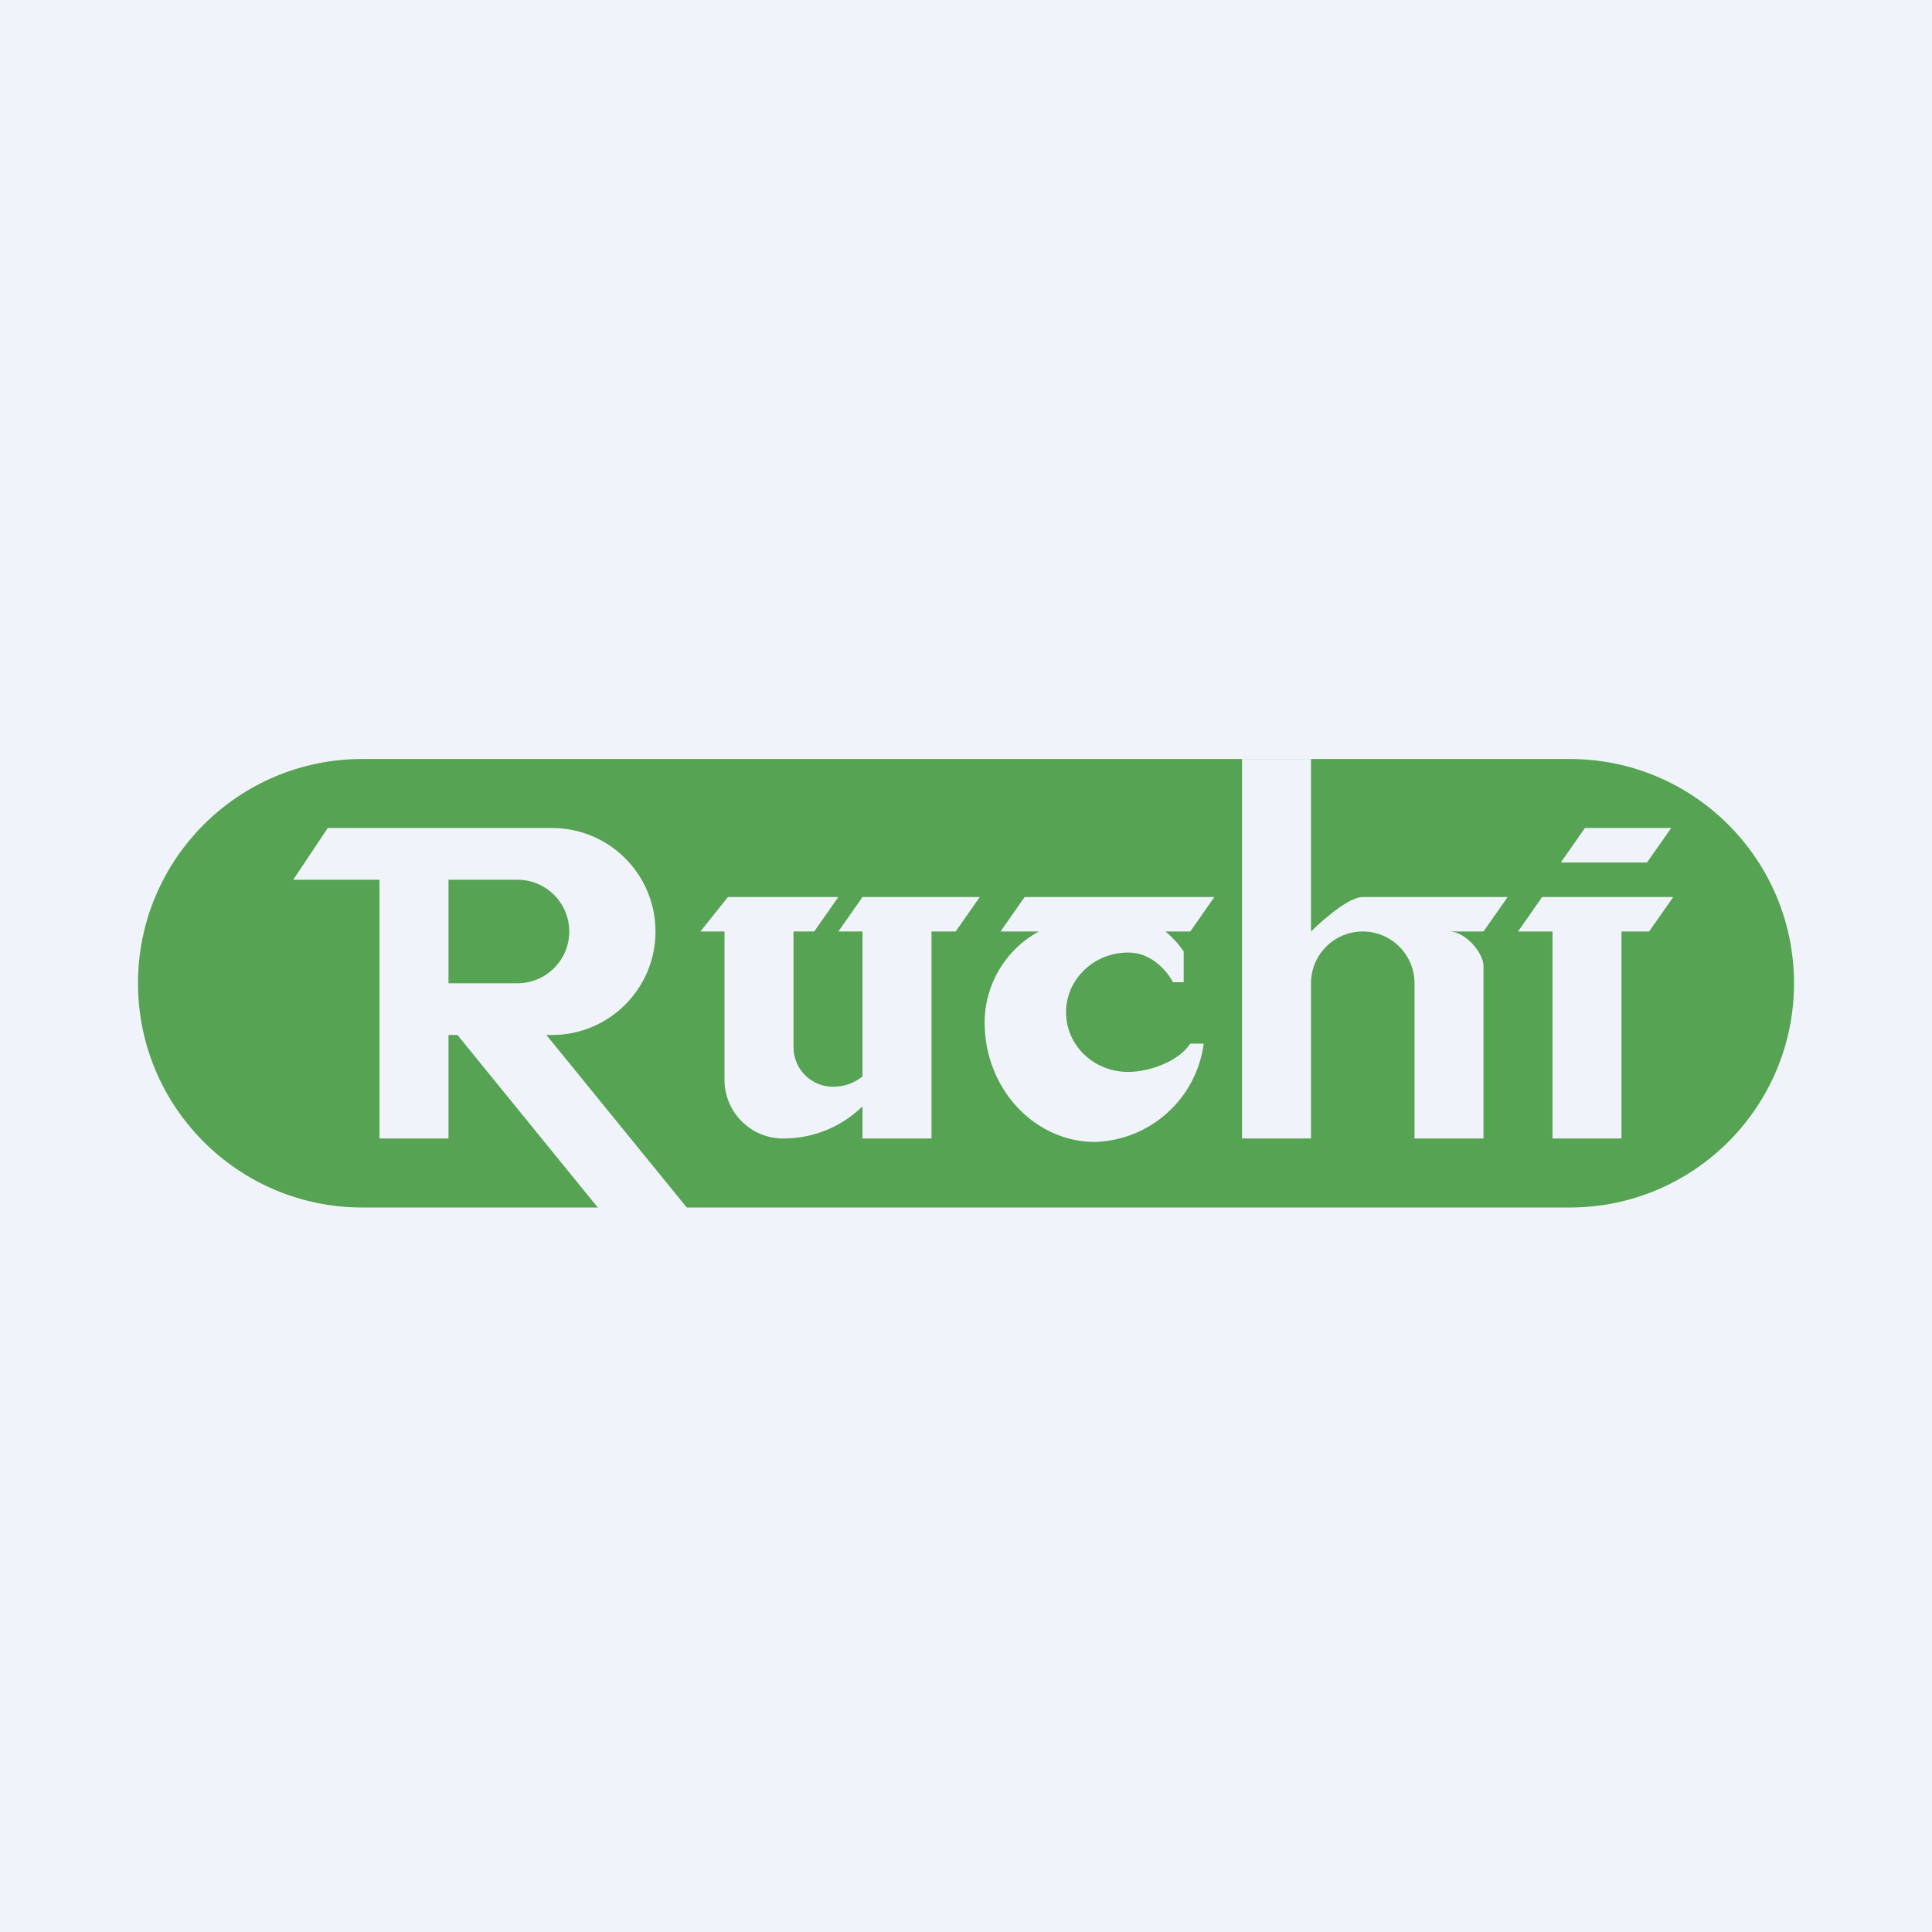
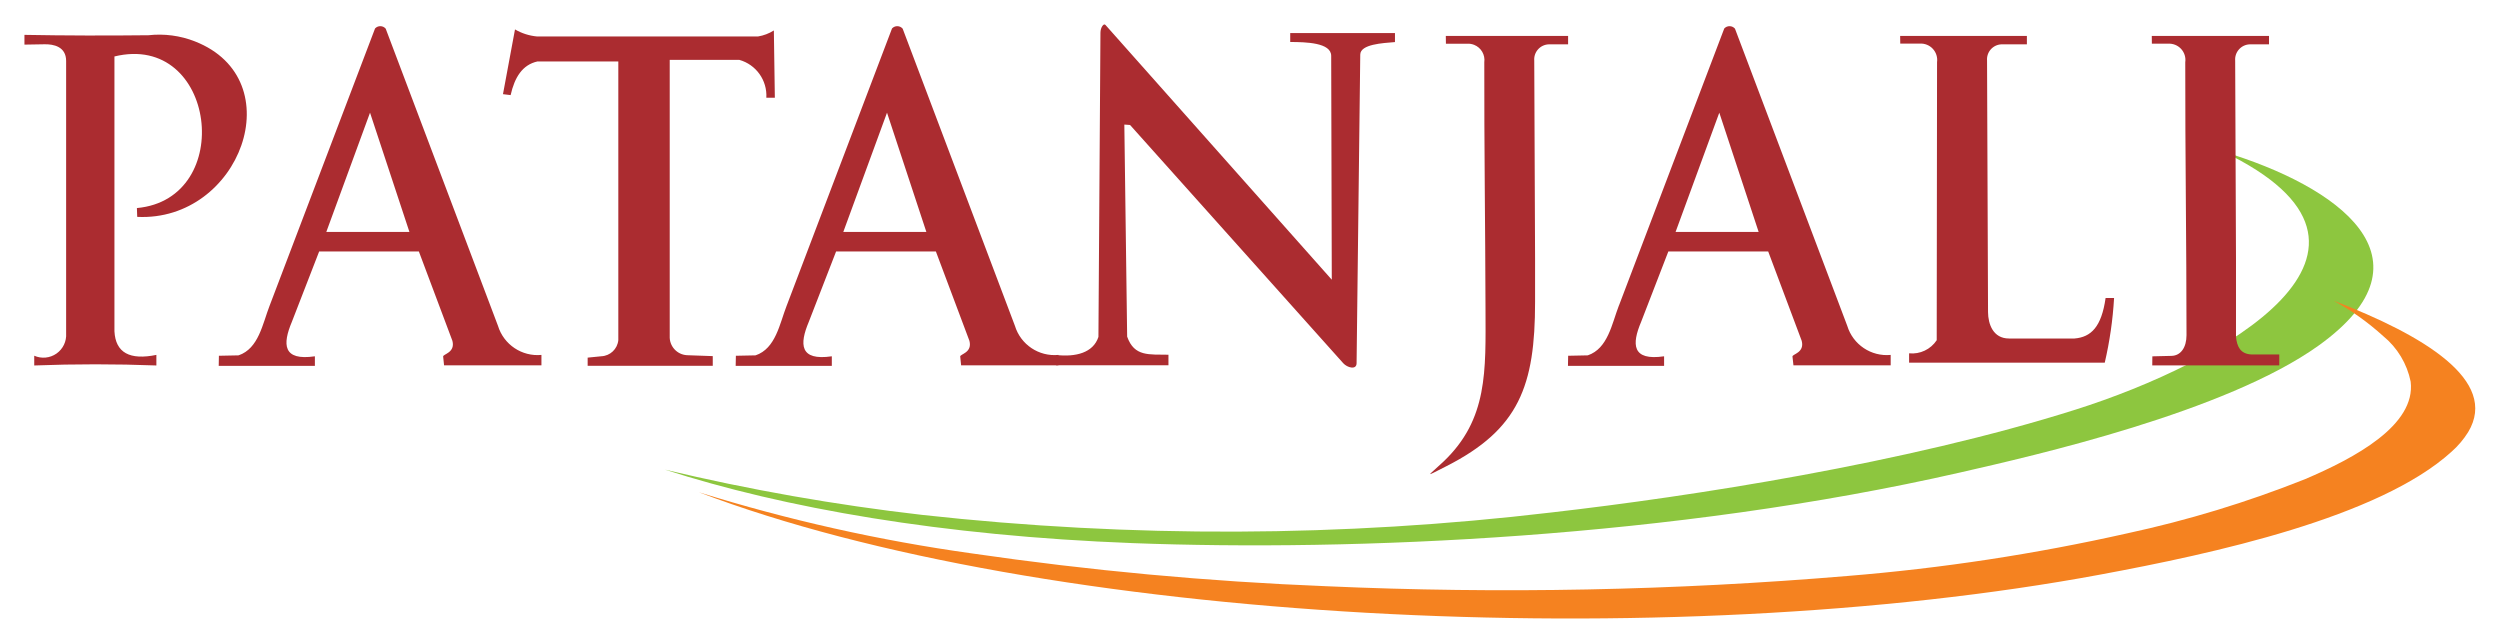
- <svg xmlns="http://www.w3.org/2000/svg" width="56" height="56">
-   <path fill="#F0F3FA" d="M0 0h56v56H0z" />
-   <rect x="4" y="22" width="48" height="13" rx="6.5" fill="#55A353" />
-   <path d="M21.1 26h3.2l-.7 1H23v3.35c0 .64.51 1.15 1.15 1.15.32 0 .62-.11.85-.3V27h-.7l.7-1h3.4l-.7 1H27v6h-2v-.93c-.6.58-1.4.93-2.3.93a1.7 1.7 0 01-1.7-1.7V27h-.7l.8-1zm24.14-1l.7-1h2.5l-.7 1h-2.5zM35.2 26h-5.5l-.7 1h1.11a3.01 3.01 0 00-1.57 2.64c0 1.91 1.44 3.46 3.2 3.46a3.28 3.28 0 003.15-2.85h-.39c-.32.5-1.16.82-1.8.82-1 0-1.8-.77-1.8-1.73 0-.95.8-1.73 1.8-1.73.87 0 1.3.86 1.3.86h.31v-.89a2.7 2.7 0 00-.53-.58h.72l.7-1zm.8-4h2v5s1-1 1.5-1h4.2l-.7 1h-1c.5 0 1 .64 1 1v5h-2v-4.5a1.5 1.5 0 00-3 0V33h-2V22zm8.7 4l-.7 1h1v6h2v-6h.8l.7-1h-3.8z" fill="#F0F3FA" />
-   <path fill-rule="evenodd" d="M16 24H9.5l-1 1.5H11V33h2v-3h.26l4.88 6h2.58l-4.85-5.96-.03-.04H16a3 3 0 100-6zm-1 1.5h-2v3h2a1.5 1.5 0 000-3z" fill="#F0F3FA" />
+ <svg xmlns="http://www.w3.org/2000/svg" fill="none" viewBox="-1.79 -1.79 183.05 47.14">
+   <path fill="#8DC63F" fill-rule="evenodd" d="M160.961 9.303c8.4 2.523 15.916 7.833 7.014 14.212-6.78 4.857-20.777 8.044-26.246 9.292-21.036 4.8-44.395 5.785-60.582 5.17-13.968-.532-25.562-2.57-34.257-5.383a160 160 0 0 0 18.837 3.316 202.6 202.6 0 0 0 46.084-.178c10.253-1.176 25.96-3.6 38.383-7.533 10.751-3.4 25.733-11.72 10.767-18.896" clip-rule="evenodd" />
+   <path fill="#F58220" fill-rule="evenodd" d="M169.089 20.23c6.542 2.512 12.116 5.831 9.842 9.616a6.5 6.5 0 0 1-1.225 1.444c-5.3 4.813-17.414 7.45-25.7 8.989-31.721 5.9-77.429 3.571-102.631-6.029a125.5 125.5 0 0 0 20.011 4.483 248 248 0 0 0 25.927 2.4c12.736.568 25.496.316 38.2-.753a148 148 0 0 0 20.421-3.111 81.6 81.6 0 0 0 13.035-3.968c3.651-1.553 8.14-3.95 7.75-7.147a5.8 5.8 0 0 0-2.012-3.337 19.3 19.3 0 0 0-3.618-2.585z" clip-rule="evenodd" />
+   <path fill="#AB2C30" d="M0 1.477V.763C2.993.818 6.026.825 9.08.79a7.15 7.15 0 0 1 3.4.45c7.165 2.804 3.314 13.214-4.223 12.85l-.023-.646c7.281-.668 5.8-12.914-1.645-11.1v20.121c.081 1.578 1.129 2.13 3.071 1.73v.775a118 118 0 0 0-8.943 0v-.714a1.664 1.664 0 0 0 2.335-1.634V2.672c0-1.05-.922-1.236-1.591-1.22zm37.578 1.232h5.905v20.407a1.31 1.31 0 0 1-1.245 1.18l-1 .1v.6h9.16v-.711l-1.885-.067a1.337 1.337 0 0 1-1.266-1.4V2.593h5.094a2.716 2.716 0 0 1 1.98 2.772h.623L54.872.44a3.1 3.1 0 0 1-1.158.44H37.527a3.9 3.9 0 0 1-1.609-.516l-.88 4.741.56.069c.29-1.285.85-2.226 1.98-2.468zm18.238 17.869L63.523.295a.52.52 0 0 1 .78.014l8.22 21.758a3.03 3.03 0 0 0 3.183 2.13v.763h-7.123l-.066-.644c-.02-.18.9-.273.675-1.148l-2.457-6.546h-7.306l-2 5.156c-.688 1.635-.68 2.868 1.687 2.52v.7h-7.04l.015-.739 1.442-.03c1.48-.5 1.76-2.314 2.284-3.656zm4.145-5.388h6.076l-2.88-8.73-3.2 8.73z" />
+   <path fill="#AB2C30" d="m79.146.03 16.577 18.66L95.68 2.3c0-.968-1.844-1.012-3-1.015V.631h7.67v.66c-.887.074-2.534.153-2.542.915l-.269 22.6c-.006.518-.69.32-.976 0L80.953 7.361l-.419-.03.206 15.527c.524 1.486 1.61 1.293 3.024 1.325v.773h-8.237l.04-.751c1.406.153 2.687-.158 3.07-1.324L78.785.604c0-.383.24-.709.36-.573zm58.195.811h9.278v.615h-1.861a1.1 1.1 0 0 0-1.056 1.193l.072 18.416c.006.873.371 1.93 1.533 1.93h4.8c1.211-.1 1.975-.85 2.275-2.966h.621a28 28 0 0 1-.683 4.736h-14.326v-.685a2.16 2.16 0 0 0 2.022-.959l.025-20.359a1.2 1.2 0 0 0-.31-.978 1.2 1.2 0 0 0-.953-.382h-1.431l-.008-.566zm18.42.001h8.586v.615h-1.42a1.1 1.1 0 0 0-.781.372 1.1 1.1 0 0 0-.276.82l.059 14.489v5.747c.077.68.3 1.245 1.151 1.28h2.018v.8h-9.3l.008-.664 1.406-.034c.668-.018 1.094-.607 1.094-1.517 0-6.666-.1-13.23-.091-19.981a1.194 1.194 0 0 0-1.259-1.36h-1.186l-.007-.566zm-51.692 0h8.957v.615h-1.42a1.1 1.1 0 0 0-.783.37 1.1 1.1 0 0 0-.275.823l.06 14.488v3.18c0 6.145-1.171 9.323-6.495 12.028-1.737.882-1.352.743-.225-.325 3.285-3.11 3.1-6.672 3.091-11.187-.016-6.01-.1-11.962-.089-18.063a1.196 1.196 0 0 0-.745-1.278 1.2 1.2 0 0 0-.52-.082h-1.545l-.008-.566zM17.957 20.578 25.671.295a.52.52 0 0 1 .78.014l8.221 21.758a3.03 3.03 0 0 0 3.182 2.13v.763h-7.13l-.066-.644c-.02-.18.9-.273.678-1.148l-2.457-6.546h-7.3l-2 5.156c-.685 1.635-.68 2.868 1.687 2.52v.7h-7.042l.014-.739 1.44-.03c1.477-.5 1.757-2.314 2.28-3.656zm4.15-5.388h6.08l-2.884-8.73-3.2 8.73zm94.644 5.388L124.46.295a.526.526 0 0 1 .785.014l8.221 21.758a3.026 3.026 0 0 0 3.18 2.13v.763h-7.12l-.071-.644c-.016-.18.9-.273.677-1.148l-2.455-6.546h-7.311l-1.993 5.156c-.692 1.635-.684 2.868 1.682 2.52v.7h-7.039l.014-.739 1.438-.03c1.477-.5 1.762-2.314 2.281-3.656zm4.149-5.388h6.077l-2.88-8.73-3.2 8.73z" />
</svg>
